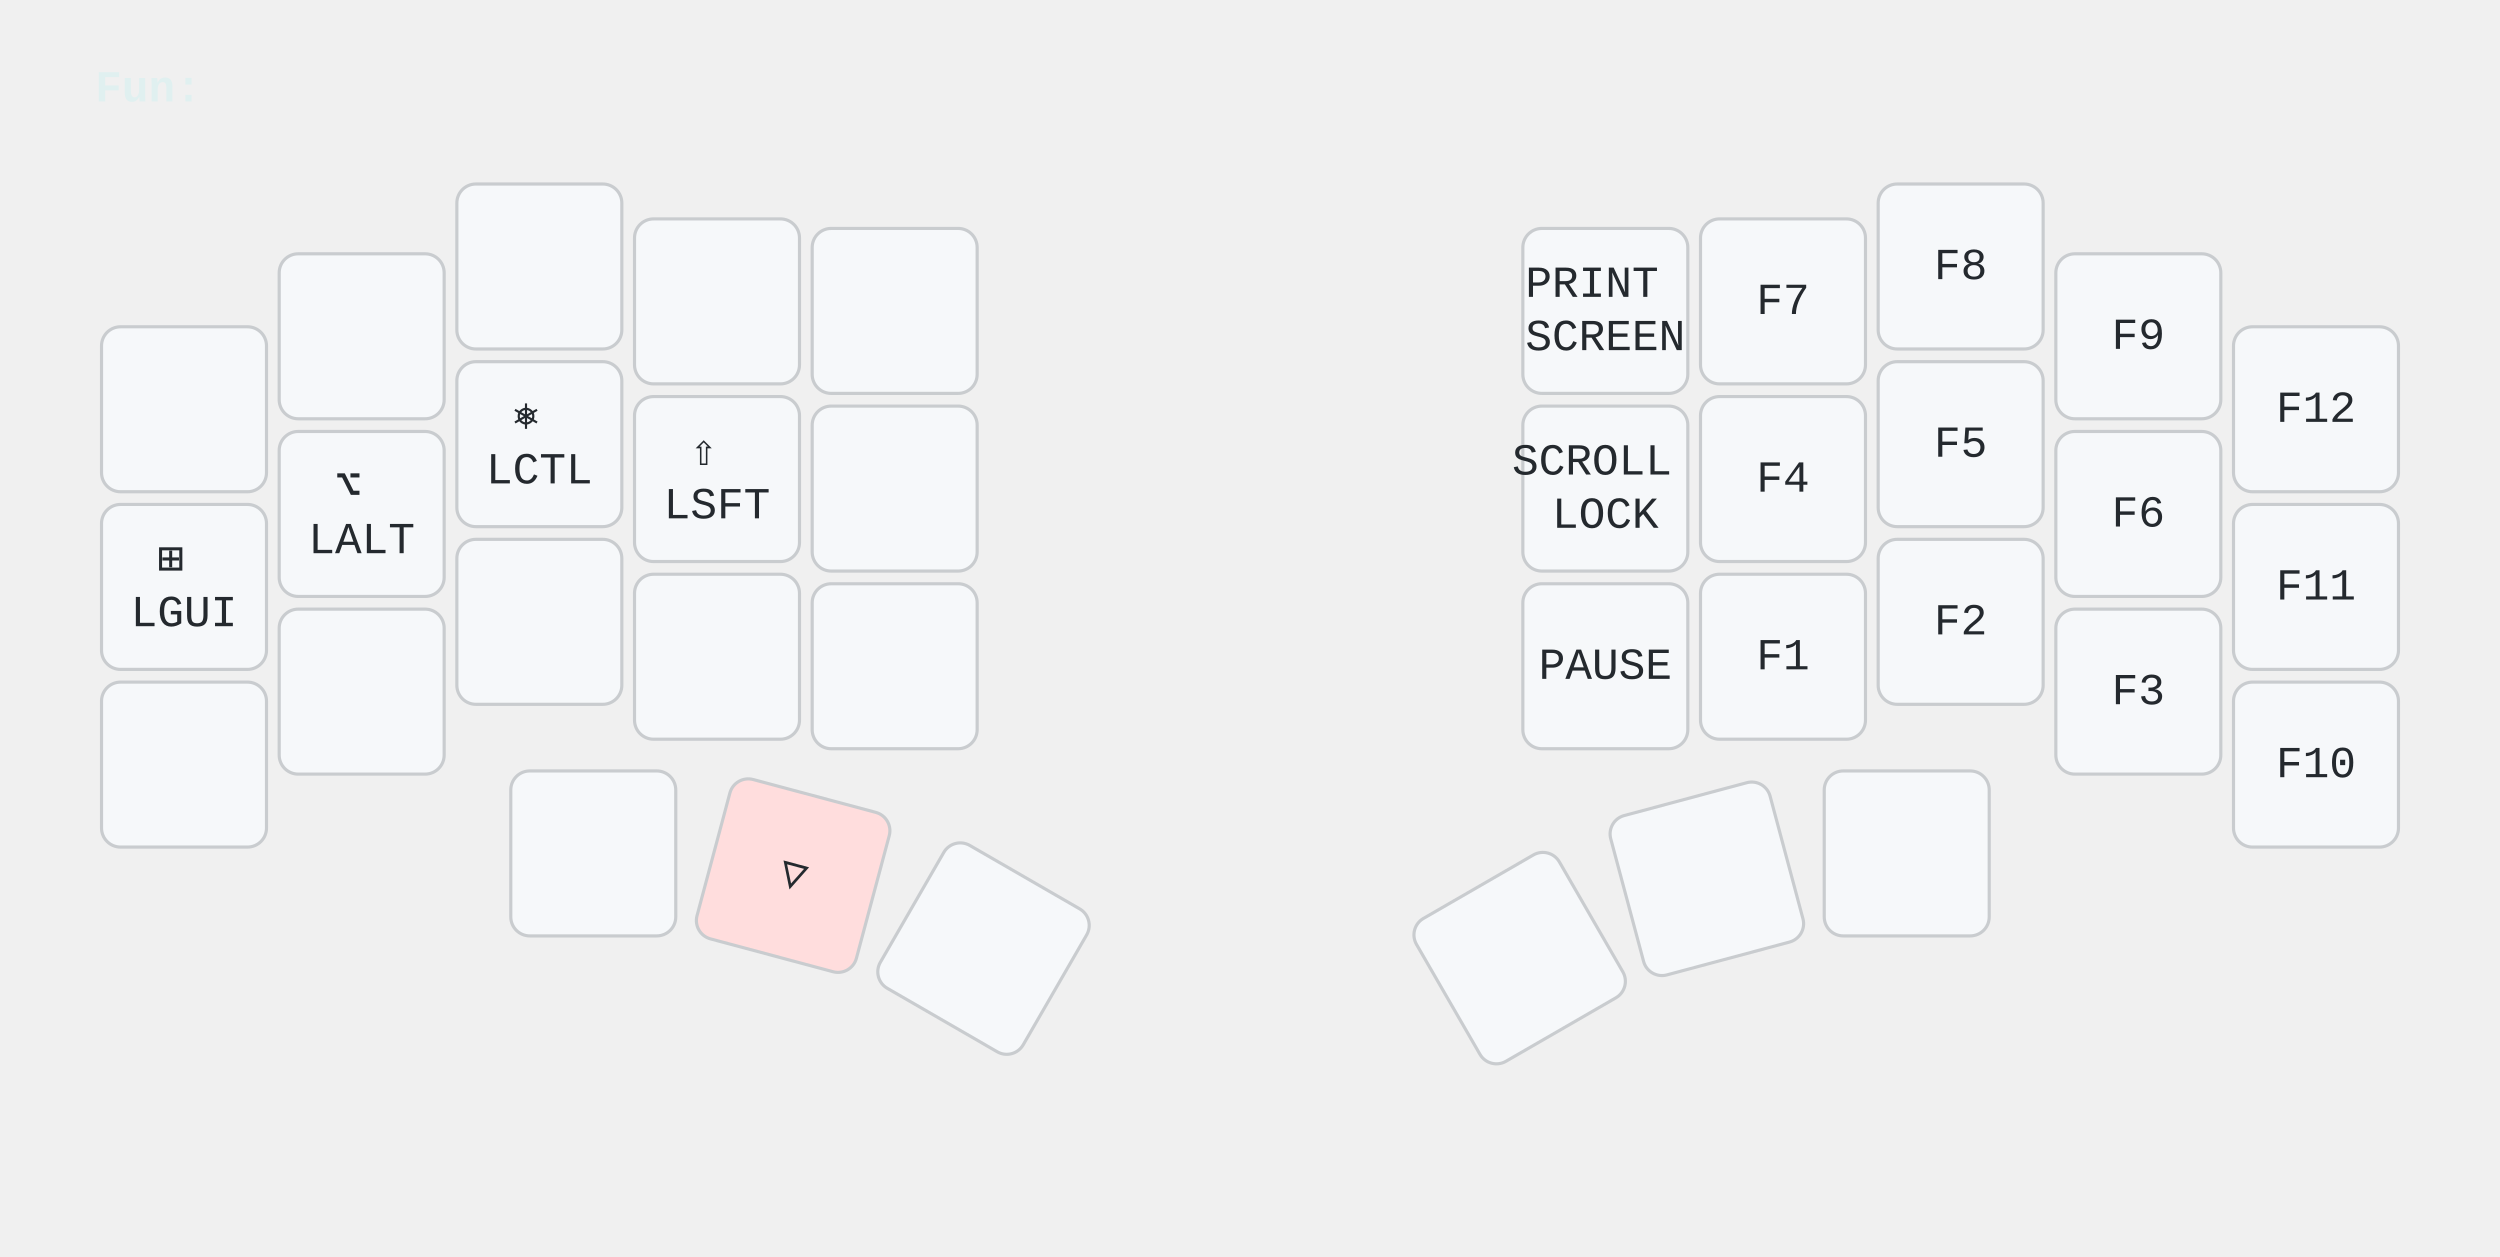
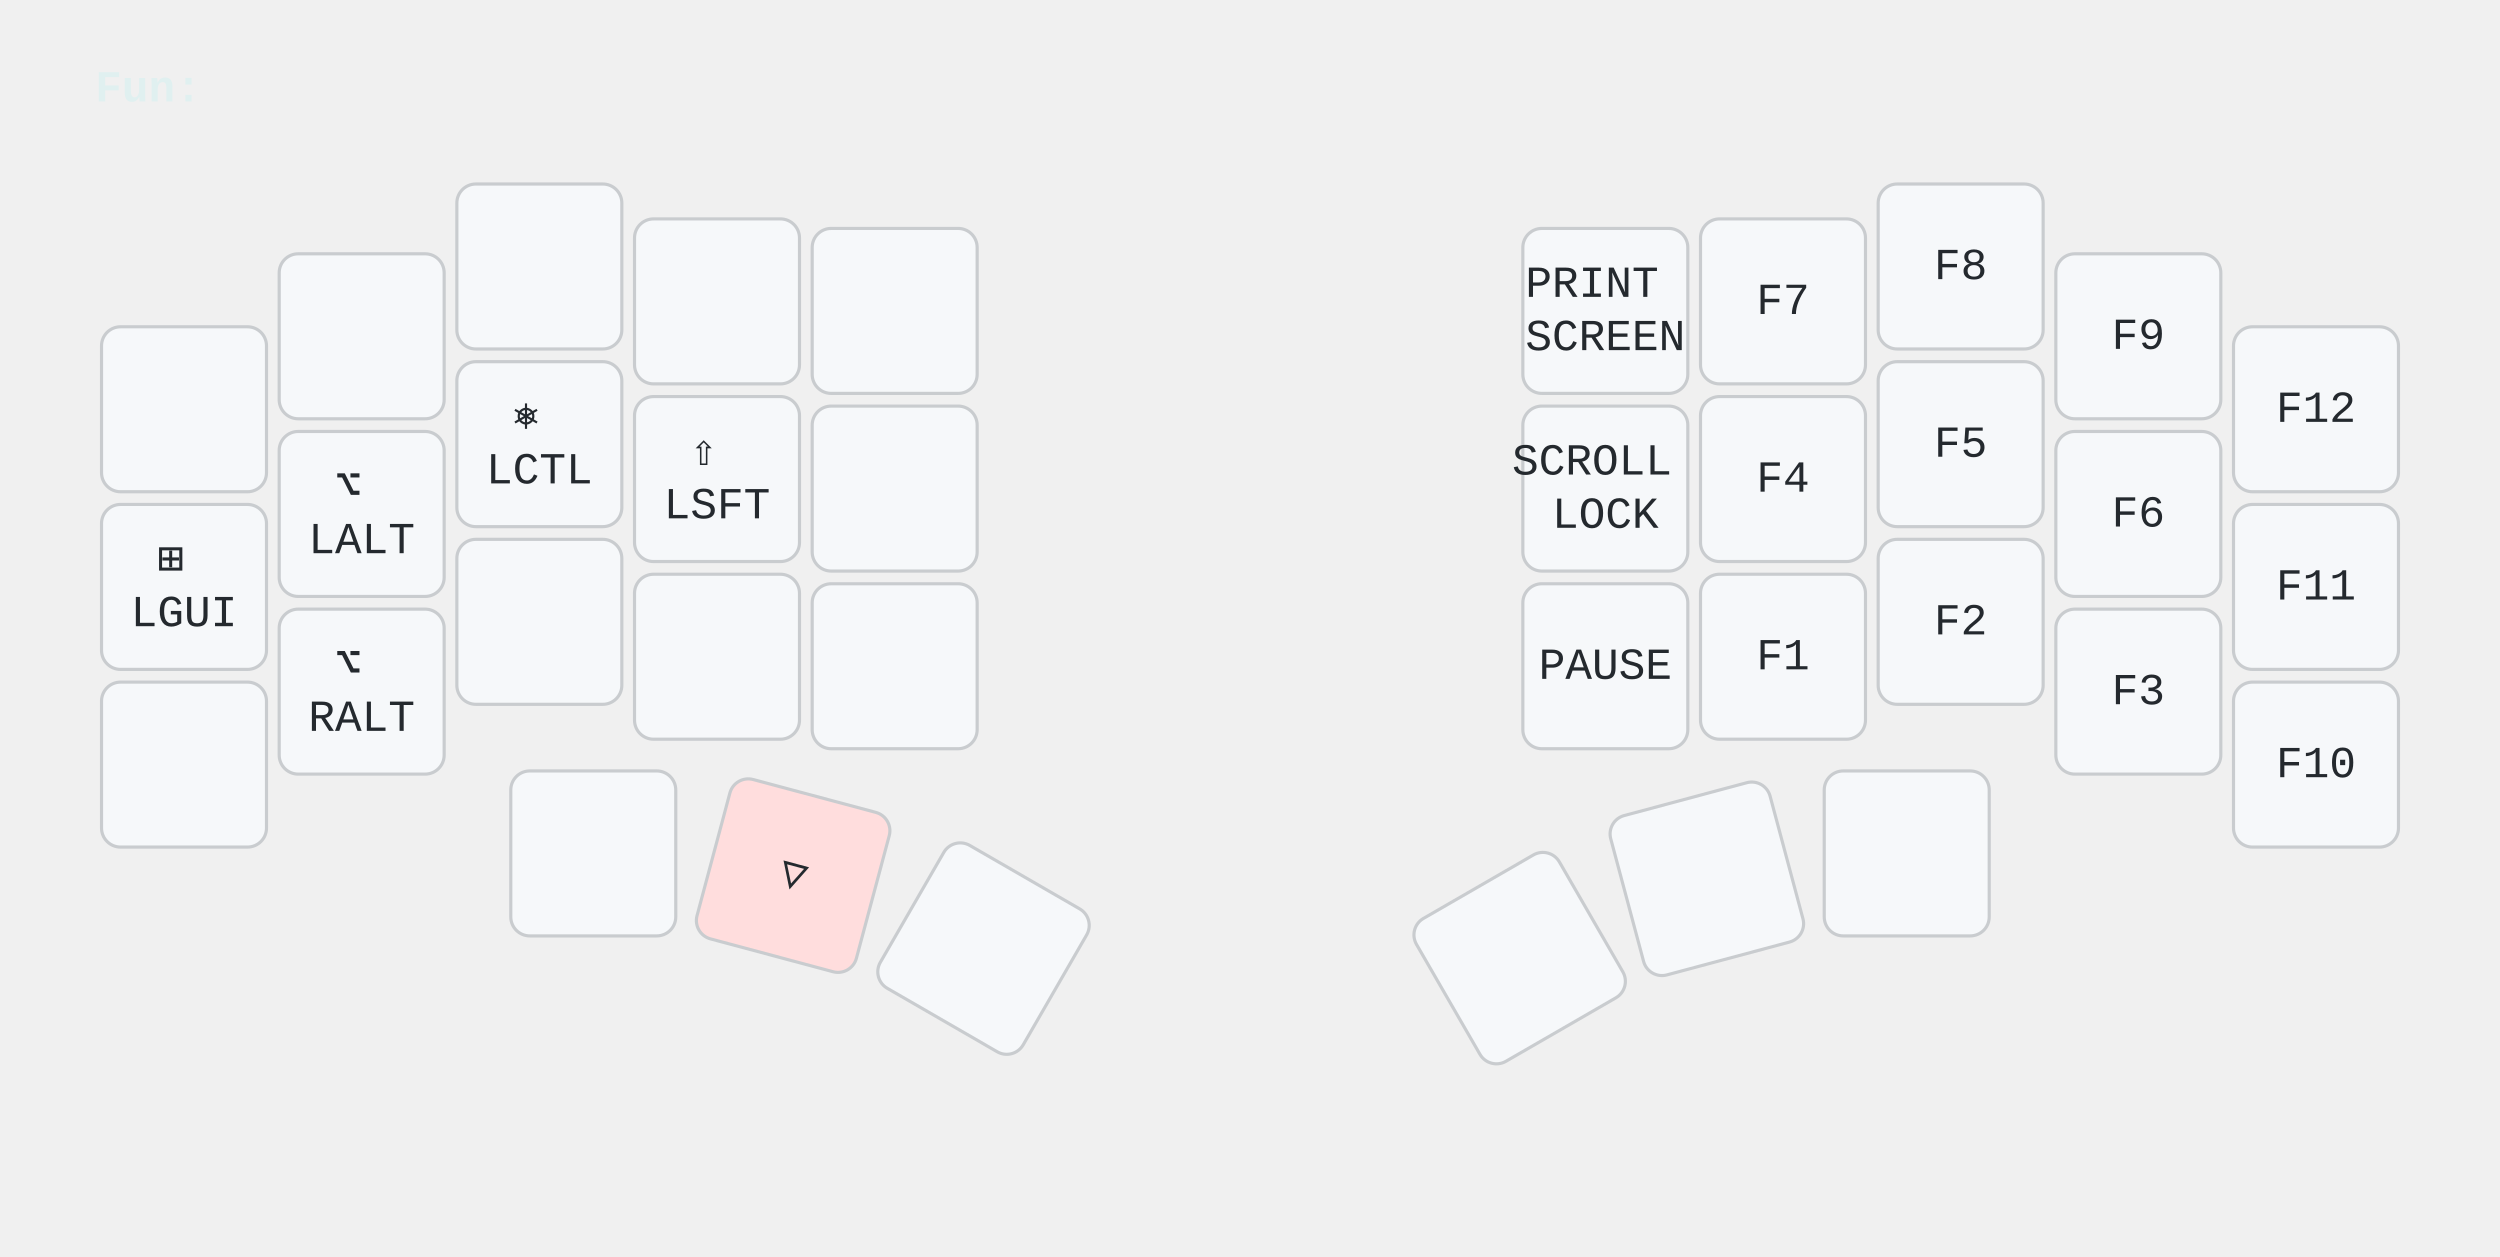
<svg xmlns="http://www.w3.org/2000/svg" width="788" height="396" viewBox="0 0 788 396" class="keymap">
  <style>/* inherit to force styles through use tags */
svg path {
    fill: inherit;
}

/* font and background color specifications */
svg.keymap {
    font-family: SFMono-Regular,Consolas,Liberation Mono,Menlo,monospace;
    font-size: 14px;
    font-kerning: normal;
    text-rendering: optimizeLegibility;
    fill: #24292e;
}

/* default key styling */
rect.key {
    fill: #f6f8fa;
}

rect.key, rect.combo {
    stroke: #c9cccf;
    stroke-width: 1;
}

/* default key side styling, only used is draw_key_sides is set */
rect.side {
    filter: brightness(90%);
}

/* color accent for combo boxes */
rect.combo, rect.combo-separate {
    fill: #cdf;
}

/* color accent for held keys */
rect.held, rect.combo.held {
    fill: #fdd;
}

/* color accent for ghost (optional) keys */
rect.ghost, rect.combo.ghost {
    stroke-dasharray: 4, 4;
    stroke-width: 2;
}

text {
    text-anchor: middle;
    dominant-baseline: middle;
}

/* styling for layer labels */
text.label {
    font-weight: bold;
    text-anchor: start;
    stroke: white;
    stroke-width: 4;
    paint-order: stroke;
}

/* styling for optional footer */
text.footer {
    text-anchor: end;
    dominant-baseline: auto;
    stroke: white;
    stroke-width: 4;
    paint-order: stroke;
}

- /* styling for combo tap, and key hold/shifted label text */
- text.combo, text.hold, text.shifted {
+ /* styling for combo tap, and key non-tap label text */
+ text.combo, text.hold, text.shifted, text.left, text.right {
    font-size: 11px;
}

text.hold {
    text-anchor: middle;
    dominant-baseline: auto;
}

text.shifted {
    text-anchor: middle;
    dominant-baseline: hanging;
}

+ text.left {
+     text-anchor: start;
+ }
+ 
+ text.right {
+     text-anchor: end;
+ }
+ 
+ text.layer-activator {
+     text-decoration: underline;
+ }
+ 
/* styling for hold/shifted label text in combo box */
- text.combo.hold, text.combo.shifted {
+ text.combo.hold, text.combo.shifted, text.combo.left, text.combo.right {
    font-size: 8px;
}

/* lighter symbol for transparent keys */
text.trans {
    fill: #7b7e81;
}

/* styling for combo dendrons */
path.combo {
    stroke-width: 1;
    stroke: gray;
    fill: none;
}

/* Start Tabler Icons Cleanup */
/* cannot use height/width with glyphs */
.icon-tabler &gt; path {
    fill: inherit;
    stroke: inherit;
    stroke-width: 2;
}
/* hide tabler's default box */
.icon-tabler &gt; path[stroke="none"][fill="none"] {
    visibility: hidden;
}
/* End Tabler Icons Cleanup */

text.label { stroke: none; fill: #e0f0f0;}
</style>
  <g transform="translate(30, 0)" class="layer-Fun">
-     <text x="0" y="28" class="label">Fun:</text>
+     <text x="0" y="28" class="label" id="Fun">Fun:</text>
    <g transform="translate(0, 56)">
      <g transform="translate(28, 73)" class="key keypos-0">
        <rect rx="6" ry="6" x="-26" y="-26" width="52" height="52" class="key" />
      </g>
      <g transform="translate(84, 50)" class="key keypos-1">
        <rect rx="6" ry="6" x="-26" y="-26" width="52" height="52" class="key" />
      </g>
      <g transform="translate(140, 28)" class="key keypos-2">
        <rect rx="6" ry="6" x="-26" y="-26" width="52" height="52" class="key" />
      </g>
      <g transform="translate(196, 39)" class="key keypos-3">
        <rect rx="6" ry="6" x="-26" y="-26" width="52" height="52" class="key" />
      </g>
      <g transform="translate(252, 42)" class="key keypos-4">
        <rect rx="6" ry="6" x="-26" y="-26" width="52" height="52" class="key" />
      </g>
      <g transform="translate(476, 42)" class="key keypos-5">
        <rect rx="6" ry="6" x="-26" y="-26" width="52" height="52" class="key" />
        <text x="0" y="0" class="key tap">
          <tspan x="0" dy="-0.6em">PRINT</tspan>
          <tspan x="0" dy="1.2em">SCREEN</tspan>
        </text>
      </g>
      <g transform="translate(532, 39)" class="key keypos-6">
        <rect rx="6" ry="6" x="-26" y="-26" width="52" height="52" class="key" />
        <text x="0" y="0" class="key tap">F7</text>
      </g>
      <g transform="translate(588, 28)" class="key keypos-7">
        <rect rx="6" ry="6" x="-26" y="-26" width="52" height="52" class="key" />
        <text x="0" y="0" class="key tap">F8</text>
      </g>
      <g transform="translate(644, 50)" class="key keypos-8">
        <rect rx="6" ry="6" x="-26" y="-26" width="52" height="52" class="key" />
        <text x="0" y="0" class="key tap">F9</text>
      </g>
      <g transform="translate(700, 73)" class="key keypos-9">
        <rect rx="6" ry="6" x="-26" y="-26" width="52" height="52" class="key" />
        <text x="0" y="0" class="key tap">F12</text>
      </g>
      <g transform="translate(28, 129)" class="key keypos-10">
        <rect rx="6" ry="6" x="-26" y="-26" width="52" height="52" class="key" />
        <text x="0" y="0" class="key tap">
          <tspan x="0" dy="-0.6em">⊞</tspan>
          <tspan x="0" dy="1.2em">LGUI</tspan>
        </text>
      </g>
      <g transform="translate(84, 106)" class="key keypos-11">
        <rect rx="6" ry="6" x="-26" y="-26" width="52" height="52" class="key" />
        <text x="0" y="0" class="key tap">
          <tspan x="0" dy="-0.6em">⌥</tspan>
          <tspan x="0" dy="1.2em">LALT</tspan>
        </text>
      </g>
      <g transform="translate(140, 84)" class="key keypos-12">
        <rect rx="6" ry="6" x="-26" y="-26" width="52" height="52" class="key" />
        <text x="0" y="0" class="key tap">
          <tspan x="0" dy="-0.6em">⎈</tspan>
          <tspan x="0" dy="1.2em">LCTL</tspan>
        </text>
      </g>
      <g transform="translate(196, 95)" class="key keypos-13">
        <rect rx="6" ry="6" x="-26" y="-26" width="52" height="52" class="key" />
        <text x="0" y="0" class="key tap">
          <tspan x="0" dy="-0.6em">⇧</tspan>
          <tspan x="0" dy="1.2em">LSFT</tspan>
        </text>
      </g>
      <g transform="translate(252, 98)" class="key keypos-14">
        <rect rx="6" ry="6" x="-26" y="-26" width="52" height="52" class="key" />
      </g>
      <g transform="translate(476, 98)" class="key keypos-15">
        <rect rx="6" ry="6" x="-26" y="-26" width="52" height="52" class="key" />
        <text x="0" y="0" class="key tap">
          <tspan x="0" dy="-0.6em">SCROLL</tspan>
          <tspan x="0" dy="1.2em">LOCK</tspan>
        </text>
      </g>
      <g transform="translate(532, 95)" class="key keypos-16">
        <rect rx="6" ry="6" x="-26" y="-26" width="52" height="52" class="key" />
        <text x="0" y="0" class="key tap">F4</text>
      </g>
      <g transform="translate(588, 84)" class="key keypos-17">
        <rect rx="6" ry="6" x="-26" y="-26" width="52" height="52" class="key" />
        <text x="0" y="0" class="key tap">F5</text>
      </g>
      <g transform="translate(644, 106)" class="key keypos-18">
        <rect rx="6" ry="6" x="-26" y="-26" width="52" height="52" class="key" />
        <text x="0" y="0" class="key tap">F6</text>
      </g>
      <g transform="translate(700, 129)" class="key keypos-19">
        <rect rx="6" ry="6" x="-26" y="-26" width="52" height="52" class="key" />
        <text x="0" y="0" class="key tap">F11</text>
      </g>
      <g transform="translate(28, 185)" class="key keypos-20">
        <rect rx="6" ry="6" x="-26" y="-26" width="52" height="52" class="key" />
      </g>
      <g transform="translate(84, 162)" class="key keypos-21">
        <rect rx="6" ry="6" x="-26" y="-26" width="52" height="52" class="key" />
+         <text x="0" y="0" class="key tap">
+           <tspan x="0" dy="-0.6em">⌥</tspan>
+           <tspan x="0" dy="1.2em">RALT</tspan>
+         </text>
      </g>
      <g transform="translate(140, 140)" class="key keypos-22">
        <rect rx="6" ry="6" x="-26" y="-26" width="52" height="52" class="key" />
      </g>
      <g transform="translate(196, 151)" class="key keypos-23">
        <rect rx="6" ry="6" x="-26" y="-26" width="52" height="52" class="key" />
      </g>
      <g transform="translate(252, 154)" class="key keypos-24">
        <rect rx="6" ry="6" x="-26" y="-26" width="52" height="52" class="key" />
      </g>
      <g transform="translate(476, 154)" class="key keypos-25">
        <rect rx="6" ry="6" x="-26" y="-26" width="52" height="52" class="key" />
        <text x="0" y="0" class="key tap">PAUSE</text>
      </g>
      <g transform="translate(532, 151)" class="key keypos-26">
        <rect rx="6" ry="6" x="-26" y="-26" width="52" height="52" class="key" />
        <text x="0" y="0" class="key tap">F1</text>
      </g>
      <g transform="translate(588, 140)" class="key keypos-27">
        <rect rx="6" ry="6" x="-26" y="-26" width="52" height="52" class="key" />
        <text x="0" y="0" class="key tap">F2</text>
      </g>
      <g transform="translate(644, 162)" class="key keypos-28">
        <rect rx="6" ry="6" x="-26" y="-26" width="52" height="52" class="key" />
        <text x="0" y="0" class="key tap">F3</text>
      </g>
      <g transform="translate(700, 185)" class="key keypos-29">
        <rect rx="6" ry="6" x="-26" y="-26" width="52" height="52" class="key" />
        <text x="0" y="0" class="key tap">F10</text>
      </g>
      <g transform="translate(157, 213)" class="key keypos-30">
        <rect rx="6" ry="6" x="-26" y="-26" width="52" height="52" class="key" />
      </g>
      <g transform="translate(220, 220) rotate(15.0)" class="key held keypos-31">
        <rect rx="6" ry="6" x="-26" y="-26" width="52" height="52" class="key held" />
        <text x="0" y="0" class="key held tap">▽</text>
      </g>
      <g transform="translate(280, 243) rotate(30.0)" class="key keypos-32">
        <rect rx="6" ry="6" x="-26" y="-26" width="52" height="52" class="key" />
      </g>
      <g transform="translate(449, 246) rotate(-30.0)" class="key keypos-33">
        <rect rx="6" ry="6" x="-26" y="-26" width="52" height="52" class="key" />
      </g>
      <g transform="translate(508, 221) rotate(-15.0)" class="key keypos-34">
        <rect rx="6" ry="6" x="-26" y="-26" width="52" height="52" class="key" />
      </g>
      <g transform="translate(571, 213)" class="key keypos-35">
        <rect rx="6" ry="6" x="-26" y="-26" width="52" height="52" class="key" />
      </g>
    </g>
  </g>
</svg>
